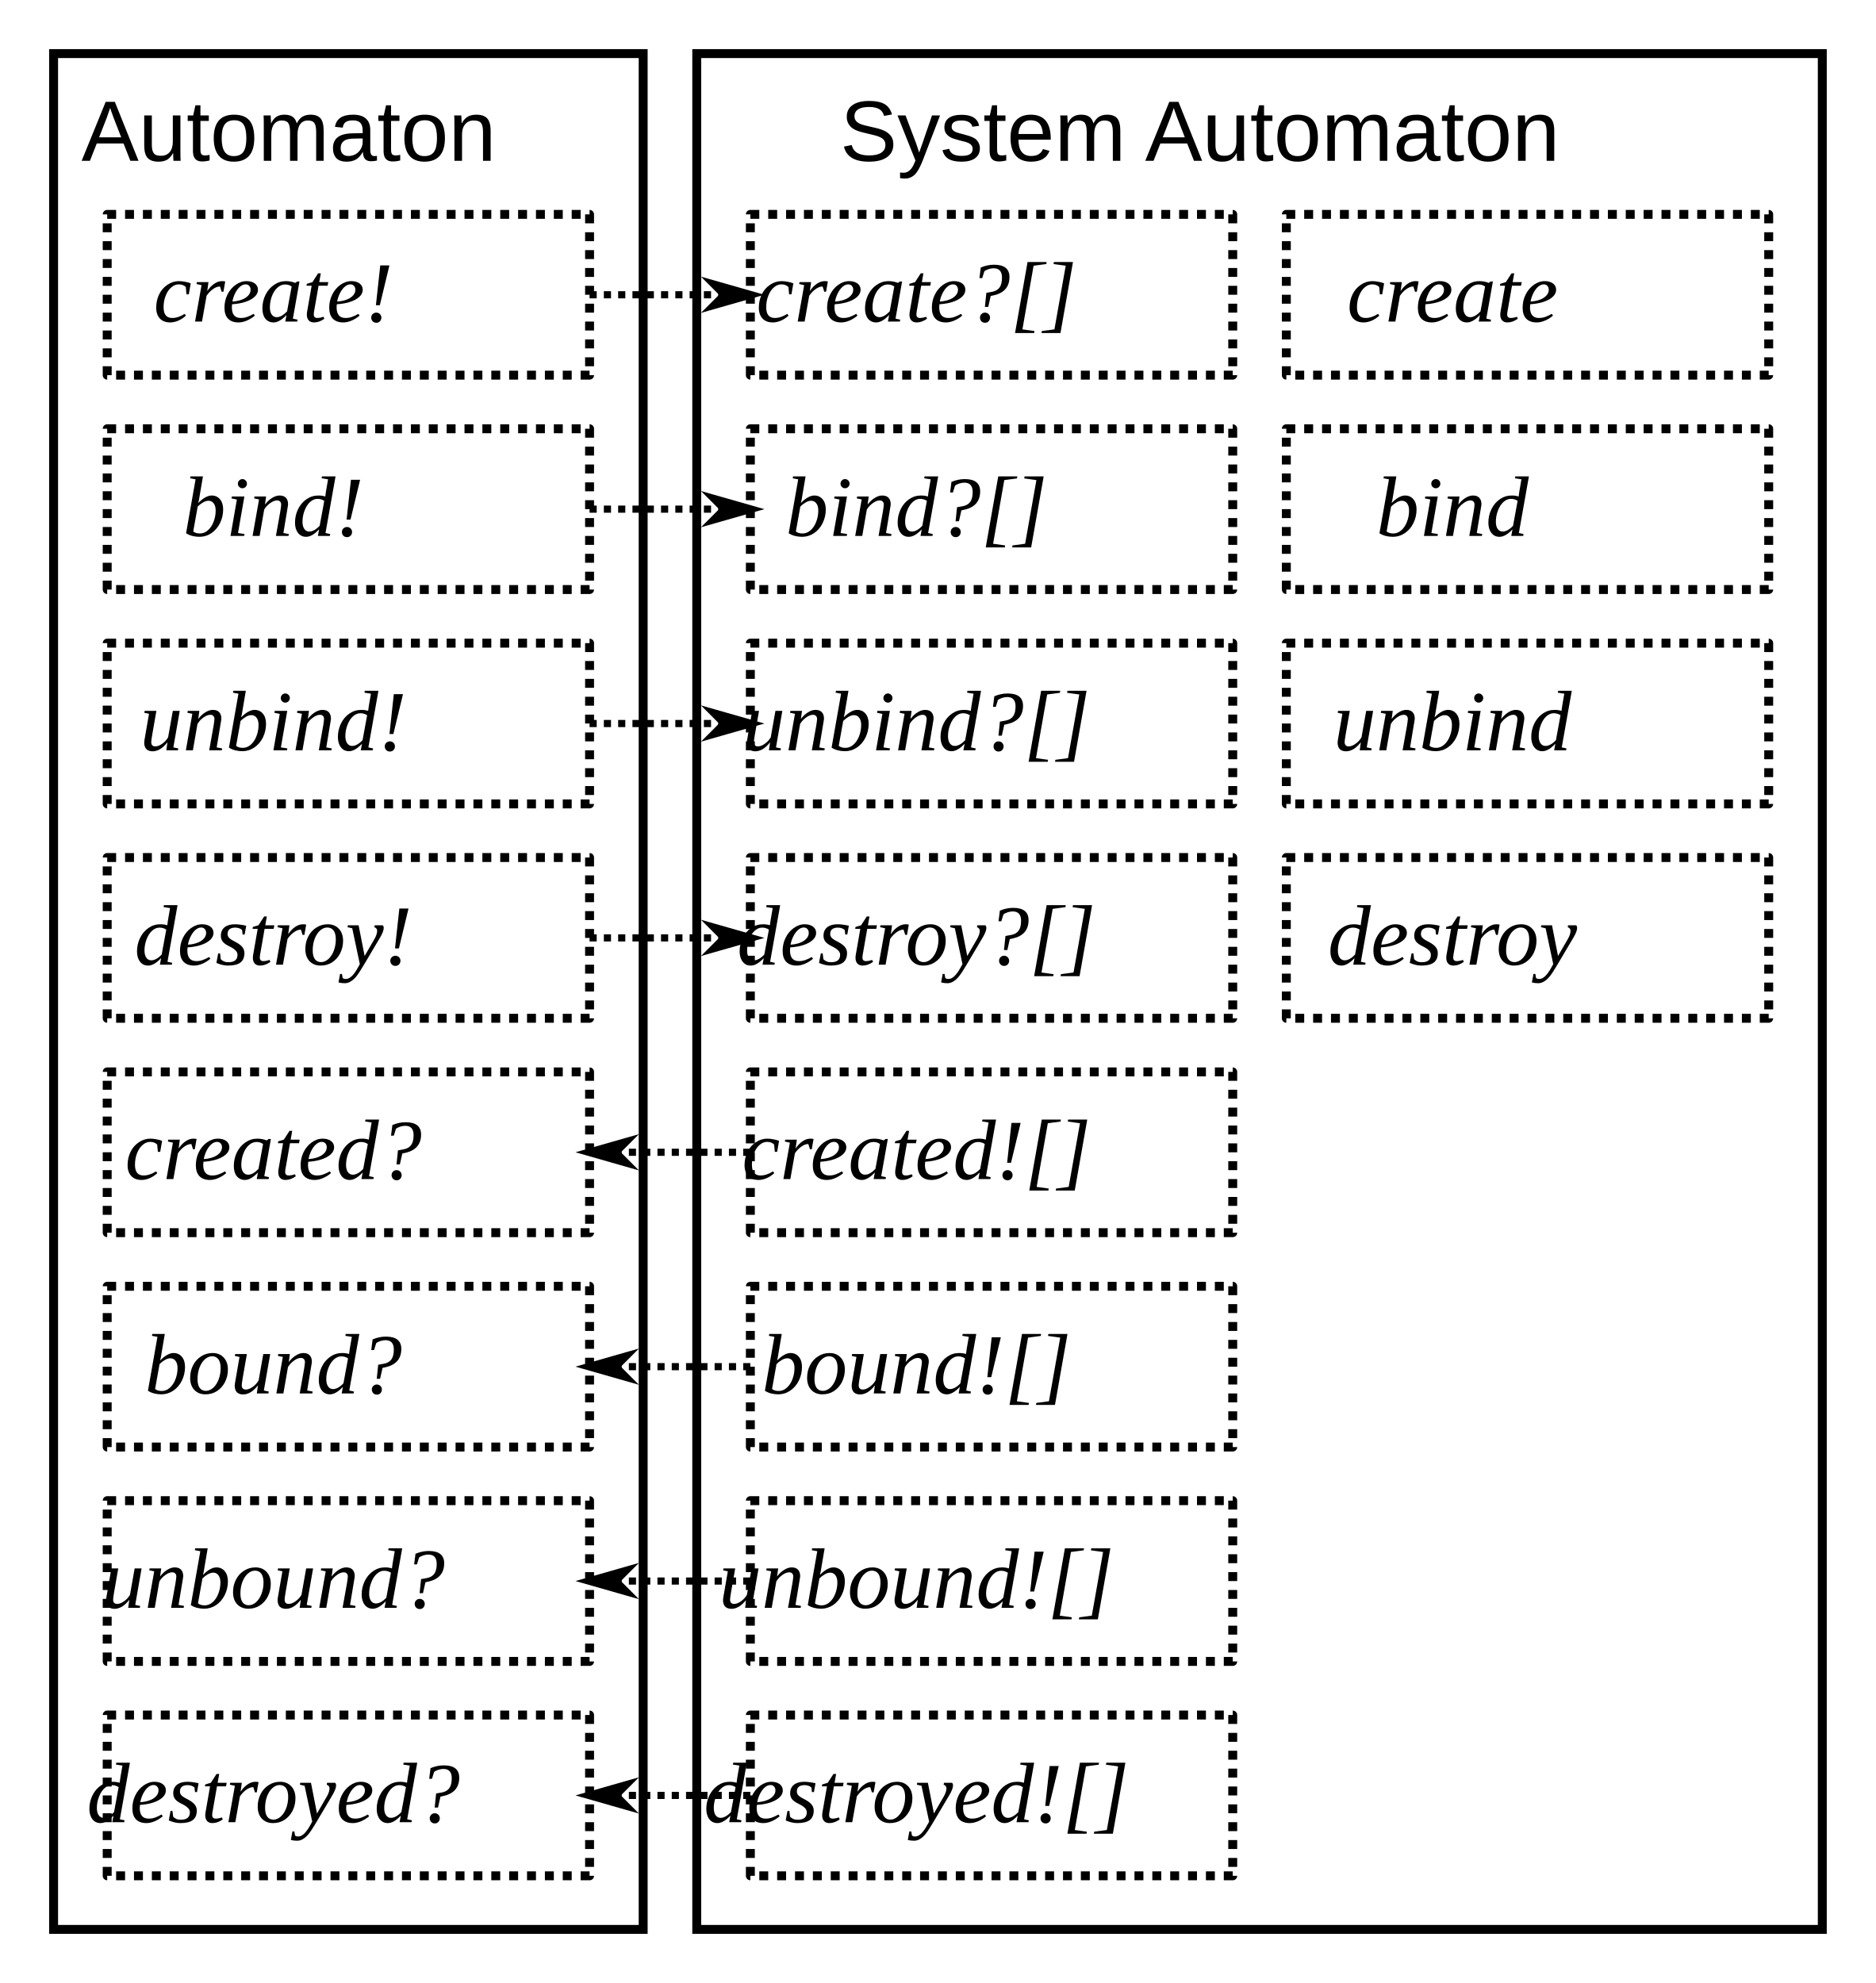
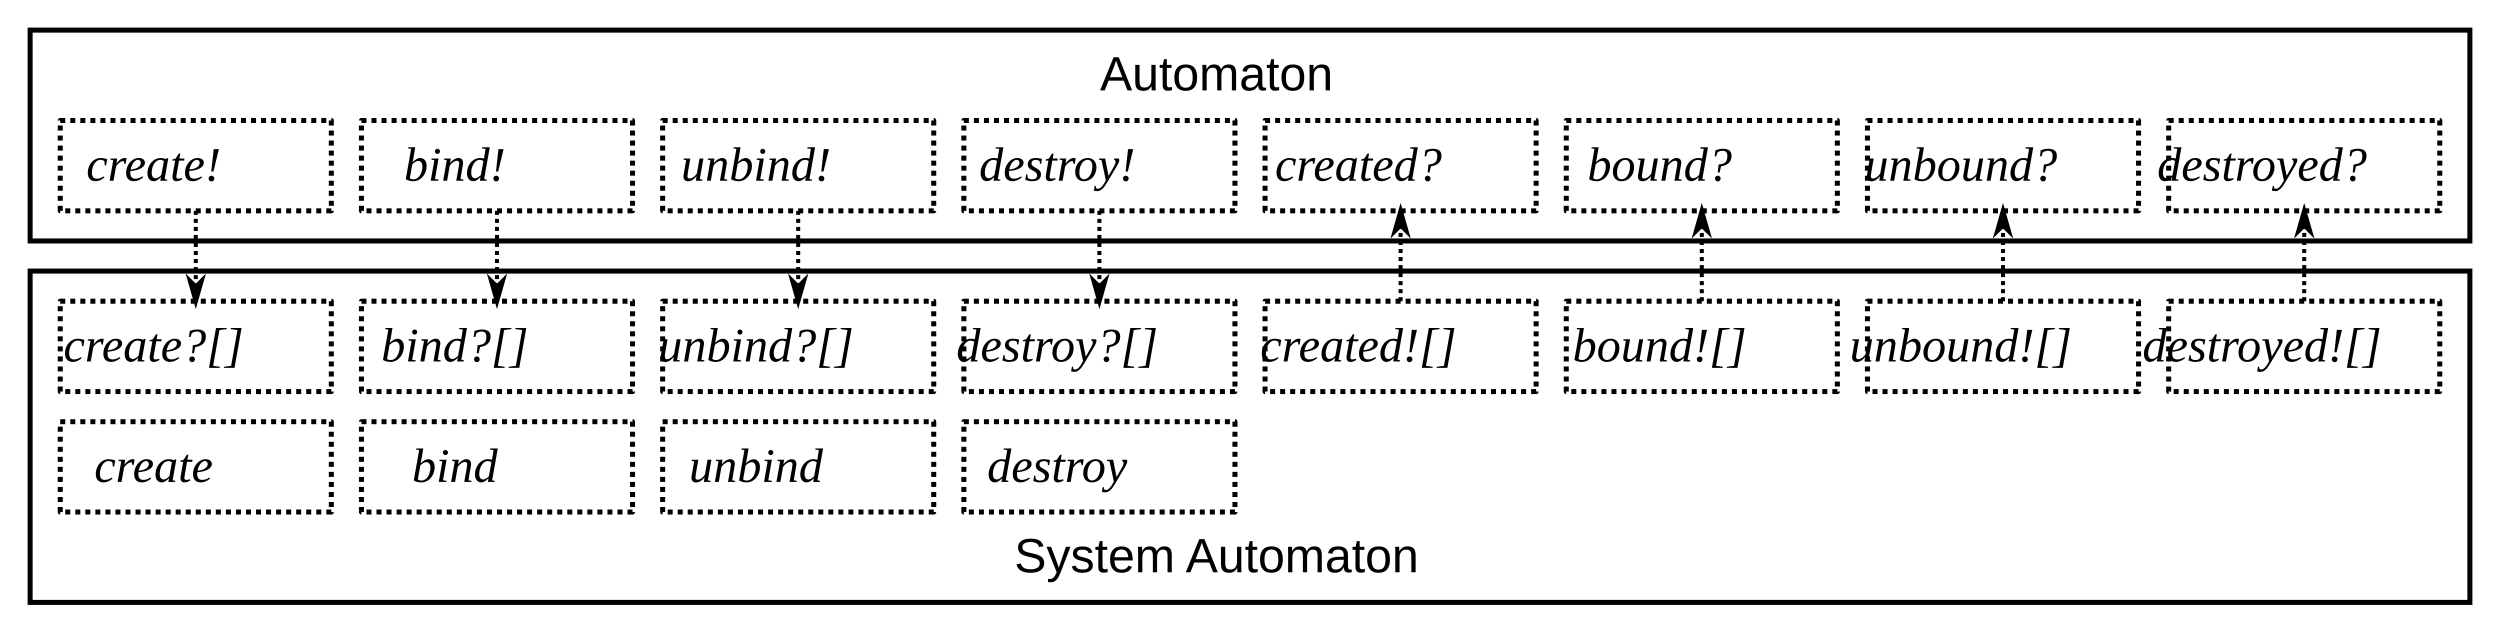
- <svg xmlns="http://www.w3.org/2000/svg" width="262.5" height="277.5" id="svg2" version="1.1">
+ <svg xmlns="http://www.w3.org/2000/svg" width="622.5" height="157.5" id="svg2" version="1.1">
  <defs id="defs4">
    <marker orient="auto" refY="0" refX="0" id="Arrow1Send" style="overflow:visible">
      <path id="path3876" d="M 0,0 5,-5 -12.5,0 5,5 0,0 z" style="fill-rule:evenodd;stroke:#000000;stroke-width:1pt;marker-start:none" transform="matrix(-0.2,0,0,-0.2,-1.2,0)" />
    </marker>
    <marker orient="auto" refY="0" refX="0" id="Arrow1Mstart" style="overflow:visible">
      <path id="path3867" d="M 0,0 5,-5 -12.5,0 5,5 0,0 z" style="fill-rule:evenodd;stroke:#000000;stroke-width:1pt;marker-start:none" transform="matrix(0.4,0,0,0.4,4,0)" />
    </marker>
    <marker orient="auto" refY="0" refX="0" id="Arrow1Lstart" style="overflow:visible">
      <path id="path3861" d="M 0,0 5,-5 -12.5,0 5,5 0,0 z" style="fill-rule:evenodd;stroke:#000000;stroke-width:1pt;marker-start:none" transform="matrix(0.8,0,0,0.8,10,0)" />
    </marker>
    <marker orient="auto" refY="0" refX="0" id="Arrow1Mend" style="overflow:visible">
      <path id="path3870" d="M 0,0 5,-5 -12.5,0 5,5 0,0 z" style="fill-rule:evenodd;stroke:#000000;stroke-width:1pt;marker-start:none" transform="matrix(-0.4,0,0,-0.4,-4,0)" />
    </marker>
  </defs>
-   <g id="layer1" transform="translate(0,-774.8622)">
-     <g transform="translate(52.5,-330)" id="g3176">
+   <g id="layer1" transform="translate(0,-894.8622)">
+     <g transform="translate(52.5,-210)" id="g3176">
      <rect y="1134.862" x="-37.5" height="22.5" width="67.5" id="rect3178" style="fill:none;stroke:#000000;stroke-width:1.25;stroke-linejoin:round;stroke-miterlimit:4;stroke-opacity:1;stroke-dasharray:1.25, 1.25;stroke-dashoffset:0" />
      <text id="text3180" y="1149.862" x="-3.75" style="font-size:12px;font-style:italic;font-weight:normal;text-align:center;line-height:125%;letter-spacing:0px;word-spacing:0px;text-anchor:middle;fill:#000000;fill-opacity:1;stroke:none;font-family:Times New Roman;-inkscape-font-specification:'Times New Roman, Italic'" xml:space="preserve">
        <tspan y="1149.862" x="-3.75" id="tspan3182">create!</tspan>
      </text>
    </g>
-     <g id="g3184" transform="translate(52.5,-300)">
+     <g id="g3184" transform="translate(127.5,-210)">
      <rect style="fill:none;stroke:#000000;stroke-width:1.25;stroke-linejoin:round;stroke-miterlimit:4;stroke-opacity:1;stroke-dasharray:1.25, 1.25;stroke-dashoffset:0" id="rect3186" width="67.5" height="22.5" x="-37.5" y="1134.862" />
      <text xml:space="preserve" style="font-size:12px;font-style:italic;font-weight:normal;text-align:center;line-height:125%;letter-spacing:0px;word-spacing:0px;text-anchor:middle;fill:#000000;fill-opacity:1;stroke:none;font-family:Times New Roman;-inkscape-font-specification:'Times New Roman, Italic'" x="-3.75" y="1149.862" id="text3188">
        <tspan id="tspan3190" x="-3.75" y="1149.862">bind!</tspan>
      </text>
    </g>
-     <g transform="translate(52.5,-270)" id="g3192">
+     <g transform="translate(202.5,-210)" id="g3192">
      <rect y="1134.862" x="-37.5" height="22.5" width="67.5" id="rect3194" style="fill:none;stroke:#000000;stroke-width:1.25;stroke-linejoin:round;stroke-miterlimit:4;stroke-opacity:1;stroke-dasharray:1.25, 1.25;stroke-dashoffset:0" />
      <text id="text3196" y="1149.862" x="-3.75" style="font-size:12px;font-style:italic;font-weight:normal;text-align:center;line-height:125%;letter-spacing:0px;word-spacing:0px;text-anchor:middle;fill:#000000;fill-opacity:1;stroke:none;font-family:Times New Roman;-inkscape-font-specification:'Times New Roman, Italic'" xml:space="preserve">
        <tspan y="1149.862" x="-3.75" id="tspan3198">unbind!</tspan>
      </text>
    </g>
-     <g id="g3200" transform="translate(52.5,-240)">
+     <g id="g3200" transform="translate(277.5,-210)">
      <rect style="fill:none;stroke:#000000;stroke-width:1.25;stroke-linejoin:round;stroke-miterlimit:4;stroke-opacity:1;stroke-dasharray:1.25, 1.25;stroke-dashoffset:0" id="rect3202" width="67.5" height="22.5" x="-37.5" y="1134.862" />
      <text xml:space="preserve" style="font-size:12px;font-style:italic;font-weight:normal;text-align:center;line-height:125%;letter-spacing:0px;word-spacing:0px;text-anchor:middle;fill:#000000;fill-opacity:1;stroke:none;font-family:Times New Roman;-inkscape-font-specification:'Times New Roman, Italic'" x="-3.75" y="1149.862" id="text3204">
        <tspan id="tspan3206" x="-3.75" y="1149.862">destroy!</tspan>
      </text>
    </g>
-     <g transform="translate(52.5,-210)" id="g3208">
+     <g transform="translate(352.5,-210)" id="g3208">
      <rect y="1134.862" x="-37.5" height="22.5" width="67.5" id="rect3210" style="fill:none;stroke:#000000;stroke-width:1.25;stroke-linejoin:round;stroke-miterlimit:4;stroke-opacity:1;stroke-dasharray:1.25, 1.25;stroke-dashoffset:0" />
      <text id="text3212" y="1149.862" x="-3.75" style="font-size:12px;font-style:italic;font-weight:normal;text-align:center;line-height:125%;letter-spacing:0px;word-spacing:0px;text-anchor:middle;fill:#000000;fill-opacity:1;stroke:none;font-family:Times New Roman;-inkscape-font-specification:'Times New Roman, Italic'" xml:space="preserve">
        <tspan y="1149.862" x="-3.75" id="tspan3214">created?</tspan>
      </text>
    </g>
-     <g id="g3216" transform="translate(52.5,-180)">
+     <g id="g3216" transform="translate(427.5,-210)">
      <rect style="fill:none;stroke:#000000;stroke-width:1.25;stroke-linejoin:round;stroke-miterlimit:4;stroke-opacity:1;stroke-dasharray:1.25, 1.25;stroke-dashoffset:0" id="rect3218" width="67.5" height="22.5" x="-37.5" y="1134.862" />
      <text xml:space="preserve" style="font-size:12px;font-style:italic;font-weight:normal;text-align:center;line-height:125%;letter-spacing:0px;word-spacing:0px;text-anchor:middle;fill:#000000;fill-opacity:1;stroke:none;font-family:Times New Roman;-inkscape-font-specification:'Times New Roman, Italic'" x="-3.75" y="1149.862" id="text3220">
        <tspan id="tspan3222" x="-3.75" y="1149.862">bound?</tspan>
      </text>
    </g>
-     <g transform="translate(52.5,-150)" id="g3224">
+     <g transform="translate(502.5,-210)" id="g3224">
      <rect y="1134.862" x="-37.5" height="22.5" width="67.5" id="rect3226" style="fill:none;stroke:#000000;stroke-width:1.25;stroke-linejoin:round;stroke-miterlimit:4;stroke-opacity:1;stroke-dasharray:1.25, 1.25;stroke-dashoffset:0" />
      <text id="text3228" y="1149.862" x="-3.75" style="font-size:12px;font-style:italic;font-weight:normal;text-align:center;line-height:125%;letter-spacing:0px;word-spacing:0px;text-anchor:middle;fill:#000000;fill-opacity:1;stroke:none;font-family:Times New Roman;-inkscape-font-specification:'Times New Roman, Italic'" xml:space="preserve">
        <tspan y="1149.862" x="-3.75" id="tspan3230">unbound?</tspan>
      </text>
    </g>
-     <g id="g3232" transform="translate(52.5,-120)">
+     <g id="g3232" transform="translate(577.5,-210)">
      <rect style="fill:none;stroke:#000000;stroke-width:1.25;stroke-linejoin:round;stroke-miterlimit:4;stroke-opacity:1;stroke-dasharray:1.25, 1.25;stroke-dashoffset:0" id="rect3234" width="67.5" height="22.5" x="-37.5" y="1134.862" />
      <text xml:space="preserve" style="font-size:12px;font-style:italic;font-weight:normal;text-align:center;line-height:125%;letter-spacing:0px;word-spacing:0px;text-anchor:middle;fill:#000000;fill-opacity:1;stroke:none;font-family:Times New Roman;-inkscape-font-specification:'Times New Roman, Italic'" x="-3.75" y="1149.862" id="text3236">
        <tspan id="tspan3238" x="-3.75" y="1149.862">destroyed?</tspan>
      </text>
    </g>
-     <rect style="fill:none;stroke:#000000;stroke-width:1.25;stroke-linejoin:miter;stroke-miterlimit:4;stroke-opacity:1;stroke-dasharray:none;stroke-dashoffset:0" id="rect3240" width="82.5" height="262.5" x="7.5" y="782.362" />
-     <text id="text4034" y="797.362" x="48.75" style="font-size:12px;font-style:normal;font-variant:normal;font-weight:normal;font-stretch:normal;text-align:center;line-height:125%;letter-spacing:0px;word-spacing:0px;text-anchor:middle;fill:#000000;fill-opacity:1;stroke:none;font-family:Arial;-inkscape-font-specification:Arial" xml:space="preserve">
-       <tspan y="797.362" x="48.75" id="tspan4036">Automaton</tspan>
+     <rect style="fill:none;stroke:#000000;stroke-width:1.25;stroke-linejoin:miter;stroke-miterlimit:4;stroke-opacity:1;stroke-dasharray:none;stroke-dashoffset:0" id="rect3240" width="607.5" height="52.5" x="7.5" y="902.362" />
+     <text id="text4034" y="917.362" x="311.25" style="font-size:12px;font-style:normal;font-variant:normal;font-weight:normal;font-stretch:normal;text-align:center;line-height:125%;letter-spacing:0px;word-spacing:0px;text-anchor:middle;fill:#000000;fill-opacity:1;stroke:none;font-family:Arial;-inkscape-font-specification:Arial" xml:space="preserve">
+       <tspan y="917.362" x="311.25" id="tspan4036">Automaton</tspan>
    </text>
-     <g id="g4038" transform="translate(142.5,-330)">
+     <path style="fill:none;stroke:#000000;stroke-width:1;stroke-linecap:butt;stroke-linejoin:miter;stroke-miterlimit:4;stroke-opacity:1;stroke-dasharray:1, 1;stroke-dashoffset:0;marker-end:url(#Arrow1Mend)" d="m 348.75,969.862 0,-15 0,-7.5" id="path4148" />
+     <path style="fill:none;stroke:#000000;stroke-width:1;stroke-linecap:butt;stroke-linejoin:miter;stroke-miterlimit:4;stroke-opacity:1;stroke-dasharray:1, 1;stroke-dashoffset:0;marker-end:url(#Arrow1Mend)" d="m 48.75,947.362 0,15 0,7.5" id="path4344" />
+     <path id="path4534" d="m 123.75,947.362 0,15 0,7.5" style="fill:none;stroke:#000000;stroke-width:1;stroke-linecap:butt;stroke-linejoin:miter;stroke-miterlimit:4;stroke-opacity:1;stroke-dasharray:1, 1;stroke-dashoffset:0;marker-end:url(#Arrow1Mend)" />
+     <path style="fill:none;stroke:#000000;stroke-width:1;stroke-linecap:butt;stroke-linejoin:miter;stroke-miterlimit:4;stroke-opacity:1;stroke-dasharray:1, 1;stroke-dashoffset:0;marker-end:url(#Arrow1Mend)" d="m 198.75,947.362 0,15 0,7.5" id="path4536" />
+     <path id="path4538" d="m 273.75,947.362 0,15 0,7.5" style="fill:none;stroke:#000000;stroke-width:1;stroke-linecap:butt;stroke-linejoin:miter;stroke-miterlimit:4;stroke-opacity:1;stroke-dasharray:1, 1;stroke-dashoffset:0;marker-end:url(#Arrow1Mend)" />
+     <g id="g4038" transform="translate(52.5,-165)">
      <rect style="fill:none;stroke:#000000;stroke-width:1.25;stroke-linejoin:round;stroke-miterlimit:4;stroke-opacity:1;stroke-dasharray:1.25, 1.25;stroke-dashoffset:0" id="rect4040" width="67.5" height="22.5" x="-37.5" y="1134.862" />
      <text xml:space="preserve" style="font-size:12px;font-style:italic;font-weight:normal;text-align:center;line-height:125%;letter-spacing:0px;word-spacing:0px;text-anchor:middle;fill:#000000;fill-opacity:1;stroke:none;font-family:Times New Roman;-inkscape-font-specification:'Times New Roman, Italic'" x="-3.75" y="1149.862" id="text4042">
        <tspan id="tspan4044" x="-3.75" y="1149.862">create?[]</tspan>
      </text>
    </g>
-     <g transform="translate(142.5,-300)" id="g4046">
+     <g transform="translate(127.5,-165)" id="g4046">
      <rect y="1134.862" x="-37.5" height="22.5" width="67.5" id="rect4048" style="fill:none;stroke:#000000;stroke-width:1.25;stroke-linejoin:round;stroke-miterlimit:4;stroke-opacity:1;stroke-dasharray:1.25, 1.25;stroke-dashoffset:0" />
      <text id="text4050" y="1149.862" x="-3.75" style="font-size:12px;font-style:italic;font-weight:normal;text-align:center;line-height:125%;letter-spacing:0px;word-spacing:0px;text-anchor:middle;fill:#000000;fill-opacity:1;stroke:none;font-family:Times New Roman;-inkscape-font-specification:'Times New Roman, Italic'" xml:space="preserve">
        <tspan y="1149.862" x="-3.75" id="tspan4052">bind?[]</tspan>
      </text>
    </g>
-     <g id="g4054" transform="translate(142.5,-270)">
+     <g id="g4054" transform="translate(202.5,-165)">
      <rect style="fill:none;stroke:#000000;stroke-width:1.25;stroke-linejoin:round;stroke-miterlimit:4;stroke-opacity:1;stroke-dasharray:1.25, 1.25;stroke-dashoffset:0" id="rect4056" width="67.5" height="22.5" x="-37.5" y="1134.862" />
      <text xml:space="preserve" style="font-size:12px;font-style:italic;font-weight:normal;text-align:center;line-height:125%;letter-spacing:0px;word-spacing:0px;text-anchor:middle;fill:#000000;fill-opacity:1;stroke:none;font-family:Times New Roman;-inkscape-font-specification:'Times New Roman, Italic'" x="-3.75" y="1149.862" id="text4058">
        <tspan id="tspan4060" x="-3.75" y="1149.862">unbind?[]</tspan>
      </text>
    </g>
-     <g transform="translate(142.5,-240)" id="g4062">
+     <g transform="translate(277.5,-165)" id="g4062">
      <rect y="1134.862" x="-37.5" height="22.5" width="67.5" id="rect4064" style="fill:none;stroke:#000000;stroke-width:1.25;stroke-linejoin:round;stroke-miterlimit:4;stroke-opacity:1;stroke-dasharray:1.25, 1.25;stroke-dashoffset:0" />
      <text id="text4066" y="1149.862" x="-3.75" style="font-size:12px;font-style:italic;font-weight:normal;text-align:center;line-height:125%;letter-spacing:0px;word-spacing:0px;text-anchor:middle;fill:#000000;fill-opacity:1;stroke:none;font-family:Times New Roman;-inkscape-font-specification:'Times New Roman, Italic'" xml:space="preserve">
        <tspan y="1149.862" x="-3.75" id="tspan4068">destroy?[]</tspan>
      </text>
    </g>
-     <g id="g4070" transform="translate(142.5,-210)">
+     <g id="g4070" transform="translate(352.5,-165)">
      <rect style="fill:none;stroke:#000000;stroke-width:1.25;stroke-linejoin:round;stroke-miterlimit:4;stroke-opacity:1;stroke-dasharray:1.25, 1.25;stroke-dashoffset:0" id="rect4072" width="67.5" height="22.5" x="-37.5" y="1134.862" />
      <text xml:space="preserve" style="font-size:12px;font-style:italic;font-weight:normal;text-align:center;line-height:125%;letter-spacing:0px;word-spacing:0px;text-anchor:middle;fill:#000000;fill-opacity:1;stroke:none;font-family:Times New Roman;-inkscape-font-specification:'Times New Roman, Italic'" x="-3.75" y="1149.862" id="text4074">
        <tspan id="tspan4076" x="-3.75" y="1149.862">created![]</tspan>
      </text>
    </g>
-     <g transform="translate(142.5,-180)" id="g4078">
+     <g transform="translate(427.5,-165)" id="g4078">
      <rect y="1134.862" x="-37.5" height="22.5" width="67.5" id="rect4080" style="fill:none;stroke:#000000;stroke-width:1.25;stroke-linejoin:round;stroke-miterlimit:4;stroke-opacity:1;stroke-dasharray:1.25, 1.25;stroke-dashoffset:0" />
      <text id="text4082" y="1149.862" x="-3.75" style="font-size:12px;font-style:italic;font-weight:normal;text-align:center;line-height:125%;letter-spacing:0px;word-spacing:0px;text-anchor:middle;fill:#000000;fill-opacity:1;stroke:none;font-family:Times New Roman;-inkscape-font-specification:'Times New Roman, Italic'" xml:space="preserve">
        <tspan y="1149.862" x="-3.75" id="tspan4084">bound![]</tspan>
      </text>
    </g>
-     <g id="g4086" transform="translate(142.5,-150)">
+     <g id="g4086" transform="translate(502.5,-165)">
      <rect style="fill:none;stroke:#000000;stroke-width:1.25;stroke-linejoin:round;stroke-miterlimit:4;stroke-opacity:1;stroke-dasharray:1.25, 1.25;stroke-dashoffset:0" id="rect4088" width="67.5" height="22.5" x="-37.5" y="1134.862" />
      <text xml:space="preserve" style="font-size:12px;font-style:italic;font-weight:normal;text-align:center;line-height:125%;letter-spacing:0px;word-spacing:0px;text-anchor:middle;fill:#000000;fill-opacity:1;stroke:none;font-family:Times New Roman;-inkscape-font-specification:'Times New Roman, Italic'" x="-3.75" y="1149.862" id="text4090">
        <tspan id="tspan4092" x="-3.75" y="1149.862">unbound![]</tspan>
      </text>
    </g>
-     <g transform="translate(142.5,-120)" id="g4094">
+     <g transform="translate(577.5,-165)" id="g4094">
      <rect y="1134.862" x="-37.5" height="22.5" width="67.5" id="rect4096" style="fill:none;stroke:#000000;stroke-width:1.25;stroke-linejoin:round;stroke-miterlimit:4;stroke-opacity:1;stroke-dasharray:1.25, 1.25;stroke-dashoffset:0" />
      <text id="text4098" y="1149.862" x="-3.75" style="font-size:12px;font-style:italic;font-weight:normal;text-align:center;line-height:125%;letter-spacing:0px;word-spacing:0px;text-anchor:middle;fill:#000000;fill-opacity:1;stroke:none;font-family:Times New Roman;-inkscape-font-specification:'Times New Roman, Italic'" xml:space="preserve">
        <tspan y="1149.862" x="-3.75" id="tspan4100">destroyed![]</tspan>
      </text>
    </g>
-     <rect y="782.362" x="97.5" height="262.5" width="157.5" id="rect4102" style="fill:none;stroke:#000000;stroke-width:1.25;stroke-linejoin:miter;stroke-miterlimit:4;stroke-opacity:1;stroke-dasharray:none;stroke-dashoffset:0" />
-     <text xml:space="preserve" style="font-size:12px;font-style:normal;font-variant:normal;font-weight:normal;font-stretch:normal;text-align:center;line-height:125%;letter-spacing:0px;word-spacing:0px;text-anchor:middle;fill:#000000;fill-opacity:1;stroke:none;font-family:Arial;-inkscape-font-specification:Arial" x="176.25" y="797.362" id="text4104">
-       <tspan x="176.25" y="797.362" id="tspan4108">System Automaton</tspan>
+     <rect y="962.362" x="7.5" height="82.5" width="607.5" id="rect4102" style="fill:none;stroke:#000000;stroke-width:1.25;stroke-linejoin:miter;stroke-miterlimit:4;stroke-opacity:1;stroke-dasharray:none;stroke-dashoffset:0" />
+     <text xml:space="preserve" style="font-size:12px;font-style:normal;font-variant:normal;font-weight:normal;font-stretch:normal;text-align:center;line-height:125%;letter-spacing:0px;word-spacing:0px;text-anchor:middle;fill:#000000;fill-opacity:1;stroke:none;font-family:Arial;-inkscape-font-specification:Arial" x="311.25" y="1037.362" id="text4104">
+       <tspan x="311.25" y="1037.362" id="tspan4108">System Automaton</tspan>
    </text>
-     <path style="fill:none;stroke:#000000;stroke-width:1;stroke-linecap:butt;stroke-linejoin:miter;stroke-miterlimit:4;stroke-opacity:1;stroke-dasharray:1, 1;stroke-dashoffset:0;marker-end:url(#Arrow1Mend)" d="m 82.5,816.112 22.5,0 0,0" id="path4148" />
-     <path id="path4338" d="m 82.5,846.112 22.5,0 0,0" style="fill:none;stroke:#000000;stroke-width:1;stroke-linecap:butt;stroke-linejoin:miter;stroke-miterlimit:4;stroke-opacity:1;stroke-dasharray:1, 1;stroke-dashoffset:0;marker-end:url(#Arrow1Mend)" />
-     <path style="fill:none;stroke:#000000;stroke-width:1;stroke-linecap:butt;stroke-linejoin:miter;stroke-miterlimit:4;stroke-opacity:1;stroke-dasharray:1, 1;stroke-dashoffset:0;marker-end:url(#Arrow1Mend)" d="m 82.5,876.112 22.5,0 0,0" id="path4340" />
-     <path id="path4342" d="m 82.5,906.112 22.5,0 0,0" style="fill:none;stroke:#000000;stroke-width:1;stroke-linecap:butt;stroke-linejoin:miter;stroke-miterlimit:4;stroke-opacity:1;stroke-dasharray:1, 1;stroke-dashoffset:0;marker-end:url(#Arrow1Mend)" />
-     <path style="fill:none;stroke:#000000;stroke-width:1;stroke-linecap:butt;stroke-linejoin:miter;stroke-miterlimit:4;stroke-opacity:1;stroke-dasharray:1, 1;stroke-dashoffset:0;marker-end:url(#Arrow1Mend)" d="m 105,936.112 -15,0 -7.5,0" id="path4344" />
-     <path id="path4534" d="m 105,966.112 -15,0 -7.5,0" style="fill:none;stroke:#000000;stroke-width:1;stroke-linecap:butt;stroke-linejoin:miter;stroke-miterlimit:4;stroke-opacity:1;stroke-dasharray:1, 1;stroke-dashoffset:0;marker-end:url(#Arrow1Mend)" />
-     <path style="fill:none;stroke:#000000;stroke-width:1;stroke-linecap:butt;stroke-linejoin:miter;stroke-miterlimit:4;stroke-opacity:1;stroke-dasharray:1, 1;stroke-dashoffset:0;marker-end:url(#Arrow1Mend)" d="m 105,996.112 -15,0 -7.5,0" id="path4536" />
-     <path id="path4538" d="m 105,1026.112 -15,0 -7.5,0" style="fill:none;stroke:#000000;stroke-width:1;stroke-linecap:butt;stroke-linejoin:miter;stroke-miterlimit:4;stroke-opacity:1;stroke-dasharray:1, 1;stroke-dashoffset:0;marker-end:url(#Arrow1Mend)" />
-     <g transform="translate(217.5,-330)" id="g4757">
+     <g transform="translate(52.5,-135)" id="g4757">
      <rect y="1134.862" x="-37.5" height="22.5" width="67.5" id="rect4759" style="fill:none;stroke:#000000;stroke-width:1.25;stroke-linejoin:round;stroke-miterlimit:4;stroke-opacity:1;stroke-dasharray:1.25, 1.25;stroke-dashoffset:0" />
      <text id="text4761" y="1149.862" x="-3.75" style="font-size:12px;font-style:italic;font-weight:normal;text-align:center;line-height:125%;letter-spacing:0px;word-spacing:0px;text-anchor:middle;fill:#000000;fill-opacity:1;stroke:none;font-family:Times New Roman;-inkscape-font-specification:'Times New Roman, Italic'" xml:space="preserve">
        <tspan y="1149.862" x="-3.75" id="tspan4763">create</tspan>
      </text>
    </g>
-     <g id="g4765" transform="translate(217.5,-300)">
+     <g id="g4765" transform="translate(127.5,-135)">
      <rect style="fill:none;stroke:#000000;stroke-width:1.25;stroke-linejoin:round;stroke-miterlimit:4;stroke-opacity:1;stroke-dasharray:1.25, 1.25;stroke-dashoffset:0" id="rect4767" width="67.5" height="22.5" x="-37.5" y="1134.862" />
      <text xml:space="preserve" style="font-size:12px;font-style:italic;font-weight:normal;text-align:center;line-height:125%;letter-spacing:0px;word-spacing:0px;text-anchor:middle;fill:#000000;fill-opacity:1;stroke:none;font-family:Times New Roman;-inkscape-font-specification:'Times New Roman, Italic'" x="-3.75" y="1149.862" id="text4769">
        <tspan id="tspan4771" x="-3.75" y="1149.862">bind</tspan>
      </text>
    </g>
-     <g transform="translate(217.5,-270)" id="g4773">
+     <g transform="translate(202.5,-135)" id="g4773">
      <rect y="1134.862" x="-37.5" height="22.5" width="67.5" id="rect4775" style="fill:none;stroke:#000000;stroke-width:1.25;stroke-linejoin:round;stroke-miterlimit:4;stroke-opacity:1;stroke-dasharray:1.25, 1.25;stroke-dashoffset:0" />
      <text id="text4777" y="1149.862" x="-3.75" style="font-size:12px;font-style:italic;font-weight:normal;text-align:center;line-height:125%;letter-spacing:0px;word-spacing:0px;text-anchor:middle;fill:#000000;fill-opacity:1;stroke:none;font-family:Times New Roman;-inkscape-font-specification:'Times New Roman, Italic'" xml:space="preserve">
        <tspan y="1149.862" x="-3.75" id="tspan4779">unbind</tspan>
      </text>
    </g>
-     <g id="g4781" transform="translate(217.5,-240)">
+     <g id="g4781" transform="translate(277.5,-135)">
      <rect style="fill:none;stroke:#000000;stroke-width:1.25;stroke-linejoin:round;stroke-miterlimit:4;stroke-opacity:1;stroke-dasharray:1.25, 1.25;stroke-dashoffset:0" id="rect4783" width="67.5" height="22.5" x="-37.5" y="1134.862" />
      <text xml:space="preserve" style="font-size:12px;font-style:italic;font-weight:normal;text-align:center;line-height:125%;letter-spacing:0px;word-spacing:0px;text-anchor:middle;fill:#000000;fill-opacity:1;stroke:none;font-family:Times New Roman;-inkscape-font-specification:'Times New Roman, Italic'" x="-3.75" y="1149.862" id="text4785">
        <tspan id="tspan4787" x="-3.75" y="1149.862">destroy</tspan>
      </text>
    </g>
+     <path id="path3197" d="m 423.75,969.862 0,-15 0,-7.5" style="fill:none;stroke:#000000;stroke-width:1;stroke-linecap:butt;stroke-linejoin:miter;stroke-miterlimit:4;stroke-opacity:1;stroke-dasharray:1, 1;stroke-dashoffset:0;marker-end:url(#Arrow1Mend)" />
+     <path style="fill:none;stroke:#000000;stroke-width:1;stroke-linecap:butt;stroke-linejoin:miter;stroke-miterlimit:4;stroke-opacity:1;stroke-dasharray:1, 1;stroke-dashoffset:0;marker-end:url(#Arrow1Mend)" d="m 498.75,969.862 0,-15 0,-7.5" id="path3199" />
+     <path id="path3201" d="m 573.75,969.862 0,-15 0,-7.5" style="fill:none;stroke:#000000;stroke-width:1;stroke-linecap:butt;stroke-linejoin:miter;stroke-miterlimit:4;stroke-opacity:1;stroke-dasharray:1, 1;stroke-dashoffset:0;marker-end:url(#Arrow1Mend)" />
  </g>
</svg>
